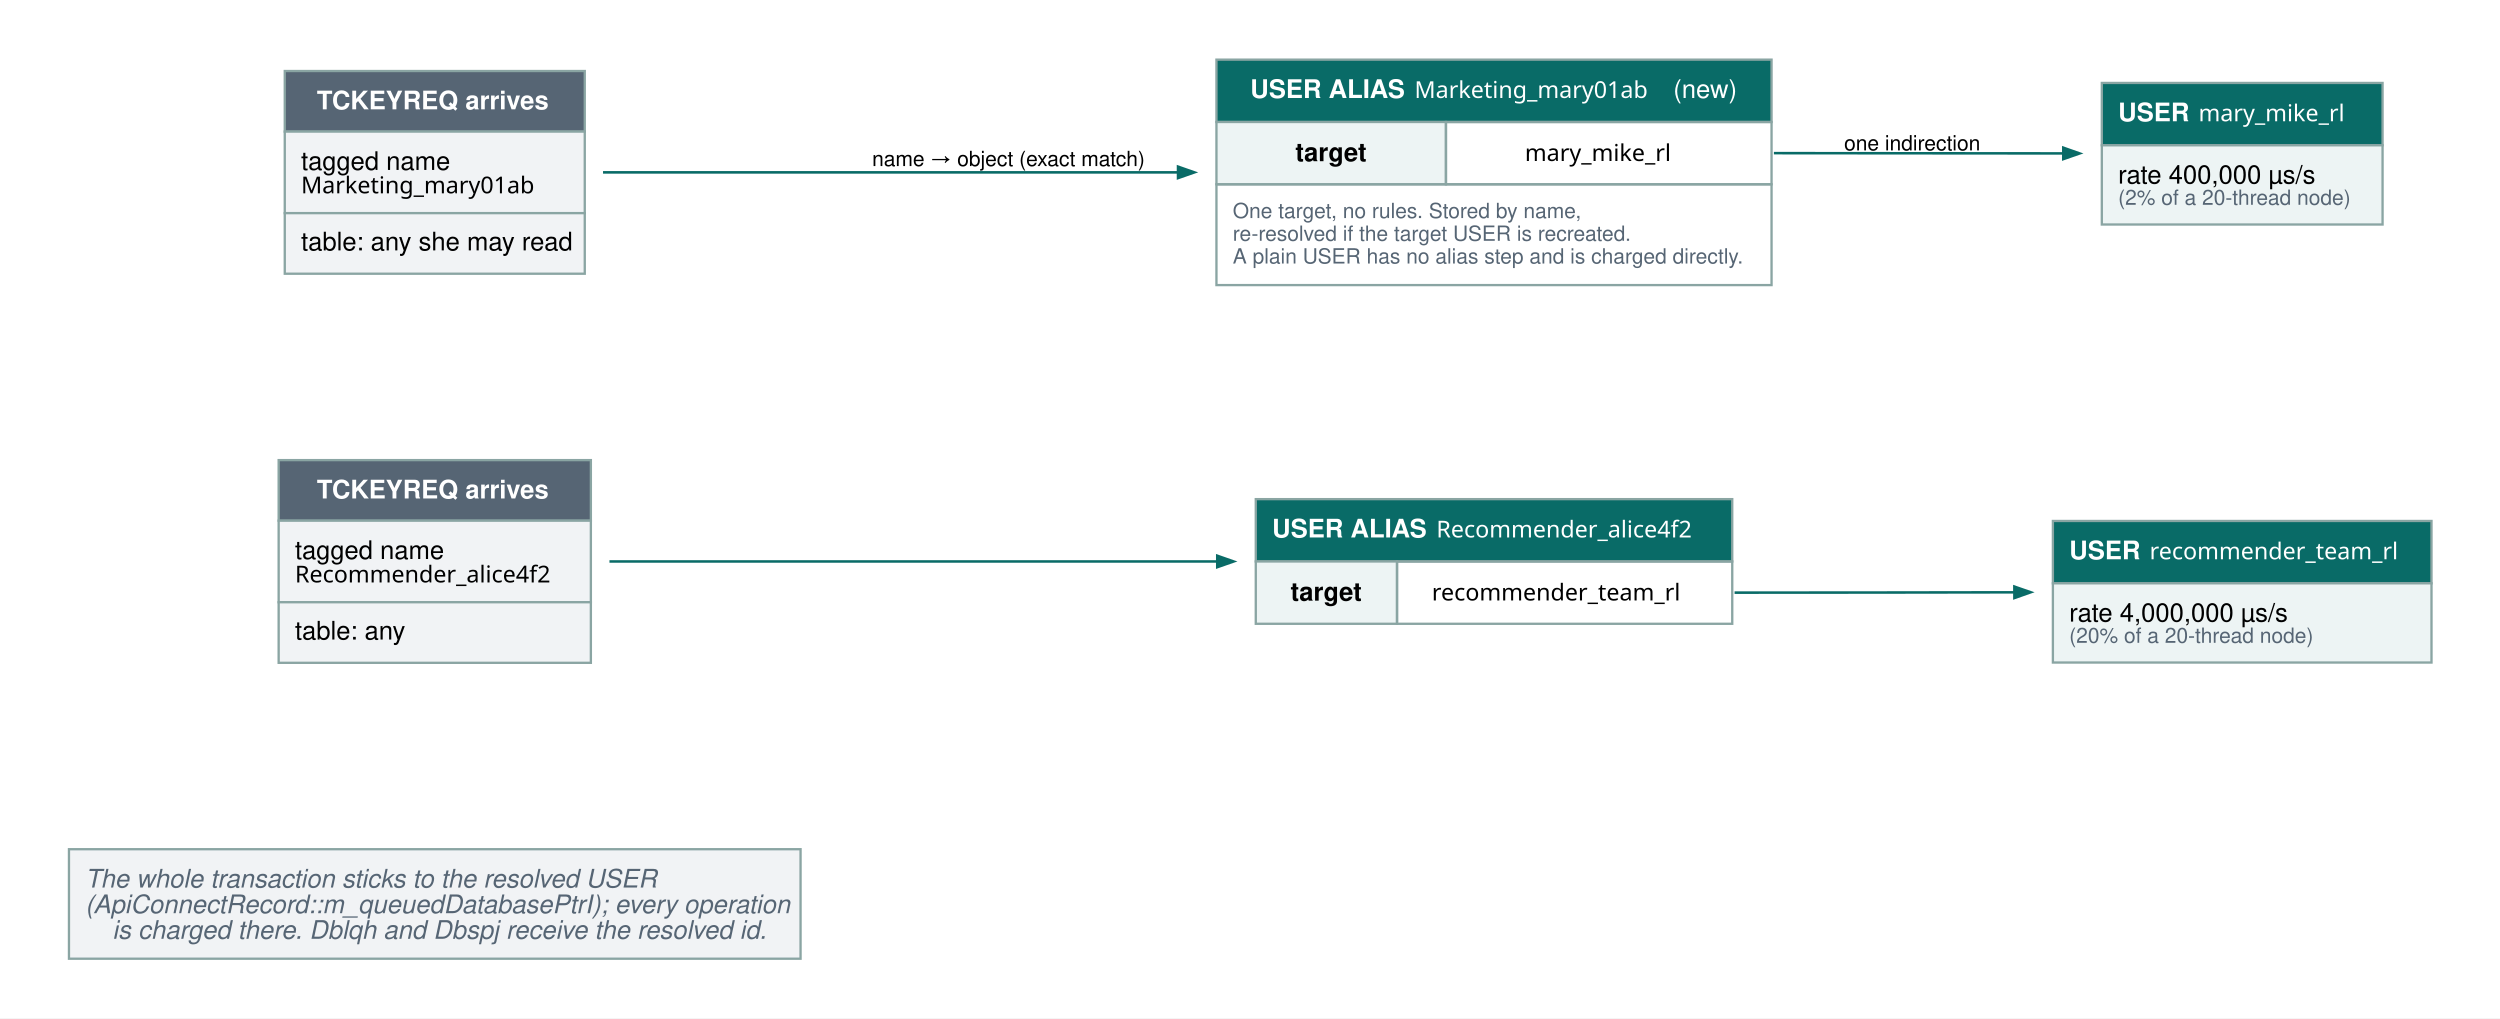
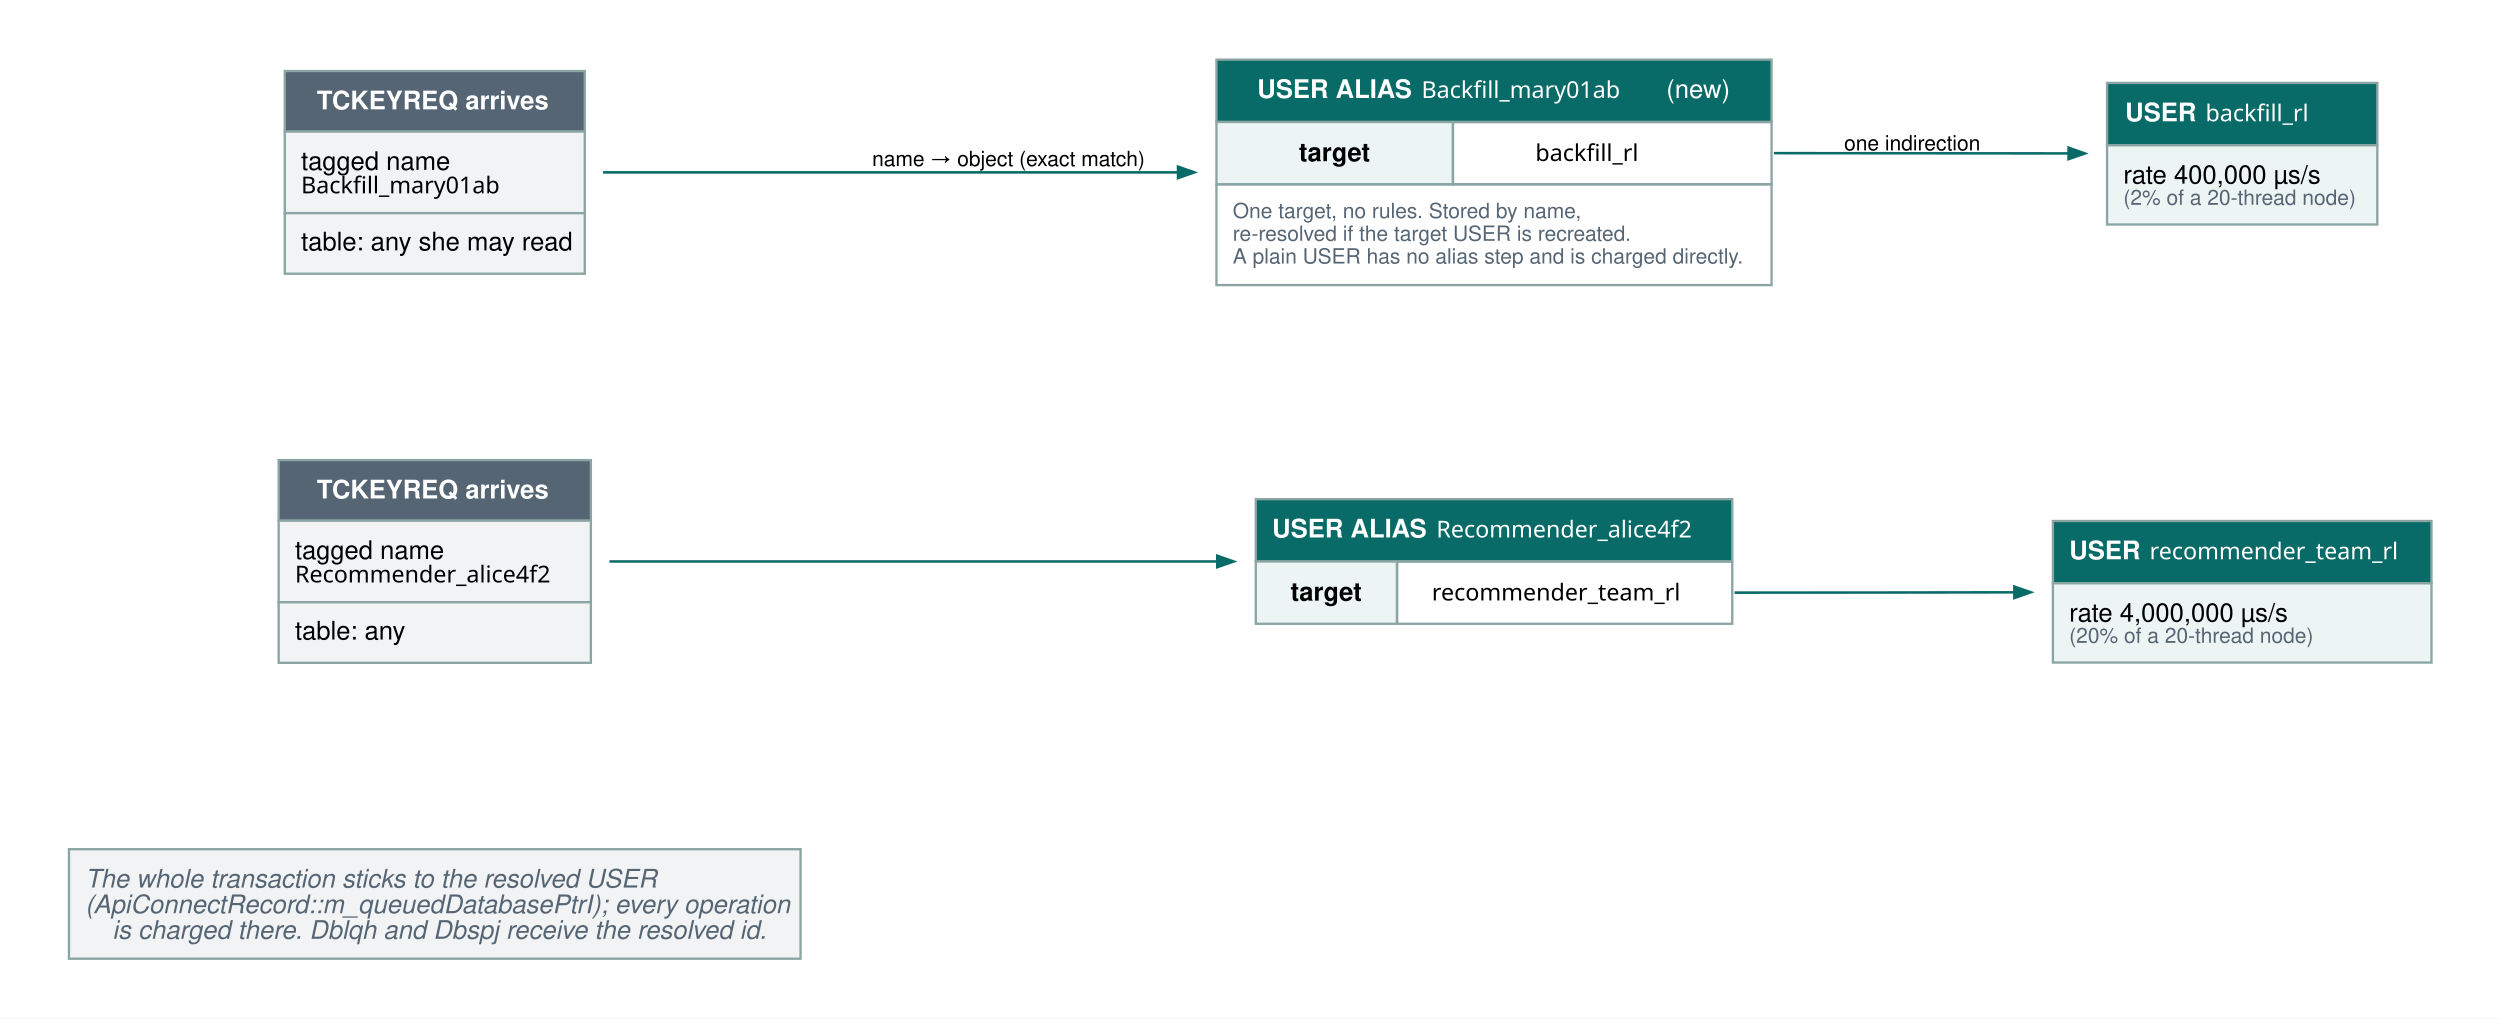
<svg xmlns="http://www.w3.org/2000/svg" width="1073pt" height="437pt" viewBox="0.00 0.00 1073.00 437.00">
  <g id="graph0" class="graph" transform="scale(1 1) rotate(0) translate(21.6 415.48)">
    <polygon fill="white" stroke="none" points="-21.6,21.6 -21.6,-415.48 1051.6,-415.48 1051.6,21.6 -21.6,21.6" />
    <g id="node1" class="node">
      <polygon fill="#566574" stroke="none" points="100.62,-359 100.62,-385 229.38,-385 229.38,-359 100.62,-359" />
      <polygon fill="none" stroke="#8aa5a3" points="100.62,-359 100.62,-385 229.38,-385 229.38,-359 100.62,-359" />
      <text xml:space="preserve" text-anchor="start" x="114.38" y="-368.55" font-family="Helvetica,sans-Serif" font-weight="bold" font-size="11.00" fill="white">TCKEYREQ arrives</text>
      <polygon fill="#f1f3f5" stroke="none" points="100.62,-324 100.62,-359 229.38,-359 229.38,-324 100.62,-324" />
      <polygon fill="none" stroke="#8aa5a3" points="100.62,-324 100.62,-359 229.38,-359 229.38,-324 100.62,-324" />
      <text xml:space="preserve" text-anchor="start" x="107.62" y="-342.55" font-family="Helvetica,sans-Serif" font-size="11.00">tagged name</text>
-       <text xml:space="preserve" text-anchor="start" x="107.62" y="-332.5" font-family="Menlo" font-size="10.00">Marketing_mary01ab</text>
+       <text xml:space="preserve" text-anchor="start" x="107.62" y="-332.5" font-family="Menlo" font-size="10.00">Backfill_mary01ab</text>
      <polygon fill="#f1f3f5" stroke="none" points="100.62,-298 100.62,-324 229.38,-324 229.38,-298 100.62,-298" />
      <polygon fill="none" stroke="#8aa5a3" points="100.62,-298 100.62,-324 229.38,-324 229.38,-298 100.62,-298" />
      <text xml:space="preserve" text-anchor="start" x="107.62" y="-308" font-family="Helvetica,sans-Serif" font-size="11.00">table: any she may read</text>
    </g>
    <g id="node2" class="node">
      <polygon fill="#096b67" stroke="none" points="500.5,-363.12 500.5,-389.88 738.75,-389.88 738.75,-363.12 500.5,-363.12" />
      <polygon fill="none" stroke="#8aa5a3" points="500.5,-363.12 500.5,-389.88 738.75,-389.88 738.75,-363.12 500.5,-363.12" />
-       <text xml:space="preserve" text-anchor="start" x="515" y="-373.43" font-family="Helvetica,sans-Serif" font-weight="bold" font-size="11.00" fill="white">USER ALIAS</text>
-       <text xml:space="preserve" text-anchor="start" x="582.5" y="-373.43" font-family="Helvetica,sans-Serif" font-size="11.00" fill="white"> </text>
-       <text xml:space="preserve" text-anchor="start" x="585.5" y="-373.43" font-family="Menlo" font-size="10.00" fill="white">Marketing_mary01ab</text>
-       <text xml:space="preserve" text-anchor="start" x="693.5" y="-373.43" font-family="Helvetica,sans-Serif" font-size="11.00" fill="white"> (new)</text>
-       <polygon fill="#edf4f4" stroke="none" points="500.5,-336.38 500.5,-363.12 599,-363.12 599,-336.38 500.5,-336.38" />
-       <polygon fill="none" stroke="#8aa5a3" points="500.5,-336.38 500.5,-363.12 599,-363.12 599,-336.38 500.5,-336.38" />
-       <text xml:space="preserve" text-anchor="start" x="534.38" y="-346.3" font-family="Helvetica,sans-Serif" font-weight="bold" font-size="11.00">target</text>
-       <polygon fill="none" stroke="#8aa5a3" points="599,-336.38 599,-363.12 738.75,-363.12 738.75,-336.38 599,-336.38" />
-       <text xml:space="preserve" text-anchor="start" x="632.88" y="-346.38" font-family="Menlo" font-size="10.00">mary_mike_rl</text>
+       <text xml:space="preserve" text-anchor="start" x="518" y="-373.43" font-family="Helvetica,sans-Serif" font-weight="bold" font-size="11.00" fill="white">USER ALIAS</text>
+       <text xml:space="preserve" text-anchor="start" x="585.5" y="-373.43" font-family="Helvetica,sans-Serif" font-size="11.00" fill="white"> </text>
+       <text xml:space="preserve" text-anchor="start" x="588.5" y="-373.43" font-family="Menlo" font-size="10.00" fill="white">Backfill_mary01ab</text>
+       <text xml:space="preserve" text-anchor="start" x="690.5" y="-373.43" font-family="Helvetica,sans-Serif" font-size="11.00" fill="white"> (new)</text>
+       <polygon fill="#edf4f4" stroke="none" points="500.5,-336.38 500.5,-363.12 602,-363.12 602,-336.38 500.5,-336.38" />
+       <polygon fill="none" stroke="#8aa5a3" points="500.5,-336.38 500.5,-363.12 602,-363.12 602,-336.38 500.5,-336.38" />
+       <text xml:space="preserve" text-anchor="start" x="535.88" y="-346.3" font-family="Helvetica,sans-Serif" font-weight="bold" font-size="11.00">target</text>
+       <polygon fill="none" stroke="#8aa5a3" points="602,-336.38 602,-363.12 738.75,-363.12 738.75,-336.38 602,-336.38" />
+       <text xml:space="preserve" text-anchor="start" x="637.38" y="-346.38" font-family="Menlo" font-size="10.00">backfill_rl</text>
      <polygon fill="none" stroke="#8aa5a3" points="500.5,-293.12 500.5,-336.38 738.75,-336.38 738.75,-293.12 500.5,-293.12" />
      <text xml:space="preserve" text-anchor="start" x="507.5" y="-321.88" font-family="Helvetica,sans-Serif" font-size="9.00" fill="#566574">One target, no rules. Stored by name,</text>
      <text xml:space="preserve" text-anchor="start" x="507.5" y="-312.12" font-family="Helvetica,sans-Serif" font-size="9.00" fill="#566574">re-resolved if the target USER is recreated.</text>
      <text xml:space="preserve" text-anchor="start" x="507.5" y="-302.38" font-family="Helvetica,sans-Serif" font-size="9.00" fill="#566574">A plain USER has no alias step and is charged directly.</text>
    </g>
    <g id="edge1" class="edge">
      <path fill="none" stroke="#096b67" stroke-width="1.1" d="M237.22,-341.5C303.29,-341.5 403.34,-341.5 484.39,-341.5" />
      <polygon fill="#096b67" stroke="#096b67" stroke-width="1.1" points="484.01,-343.95 491.01,-341.5 484.01,-339.05 484.01,-343.95" />
      <text xml:space="preserve" text-anchor="middle" x="411.25" y="-344.2" font-family="Helvetica,sans-Serif" font-size="9.00">name → object (exact match)</text>
    </g>
    <g id="node4" class="node">
      <polygon fill="#566574" stroke="none" points="98,-192 98,-218 232,-218 232,-192 98,-192" />
      <polygon fill="none" stroke="#8aa5a3" points="98,-192 98,-218 232,-218 232,-192 98,-192" />
      <text xml:space="preserve" text-anchor="start" x="114.38" y="-201.55" font-family="Helvetica,sans-Serif" font-weight="bold" font-size="11.00" fill="white">TCKEYREQ arrives</text>
      <polygon fill="#f1f3f5" stroke="none" points="98,-157 98,-192 232,-192 232,-157 98,-157" />
      <polygon fill="none" stroke="#8aa5a3" points="98,-157 98,-192 232,-192 232,-157 98,-157" />
      <text xml:space="preserve" text-anchor="start" x="105" y="-175.55" font-family="Helvetica,sans-Serif" font-size="11.00">tagged name</text>
      <text xml:space="preserve" text-anchor="start" x="105" y="-165.5" font-family="Menlo" font-size="10.00">Recommender_alice4f2</text>
      <polygon fill="#f1f3f5" stroke="none" points="98,-131 98,-157 232,-157 232,-131 98,-131" />
      <polygon fill="none" stroke="#8aa5a3" points="98,-131 98,-157 232,-157 232,-131 98,-131" />
      <text xml:space="preserve" text-anchor="start" x="105" y="-141" font-family="Helvetica,sans-Serif" font-size="11.00">table: any</text>
    </g>
    <g id="node3" class="node">
-       <polygon fill="#096b67" stroke="none" points="880.5,-353.12 880.5,-379.88 1001,-379.88 1001,-353.12 880.5,-353.12" />
-       <polygon fill="none" stroke="#8aa5a3" points="880.5,-353.12 880.5,-379.88 1001,-379.88 1001,-353.12 880.5,-353.12" />
-       <text xml:space="preserve" text-anchor="start" x="887.5" y="-363.43" font-family="Helvetica,sans-Serif" font-weight="bold" font-size="11.00" fill="white">USER</text>
-       <text xml:space="preserve" text-anchor="start" x="919" y="-363.43" font-family="Helvetica,sans-Serif" font-size="11.00" fill="white"> </text>
-       <text xml:space="preserve" text-anchor="start" x="922" y="-363.43" font-family="Menlo" font-size="10.00" fill="white">mary_mike_rl</text>
-       <polygon fill="#edf4f4" stroke="none" points="880.5,-319.12 880.5,-353.12 1001,-353.12 1001,-319.12 880.5,-319.12" />
-       <polygon fill="none" stroke="#8aa5a3" points="880.5,-319.12 880.5,-353.12 1001,-353.12 1001,-319.12 880.5,-319.12" />
-       <text xml:space="preserve" text-anchor="start" x="887.5" y="-336.68" font-family="Helvetica,sans-Serif" font-size="11.00">rate 400,000 µs/s</text>
-       <text xml:space="preserve" text-anchor="start" x="887.5" y="-327.57" font-family="Helvetica,sans-Serif" font-size="9.00" fill="#566574">(2% of a 20-thread node)</text>
+       <polygon fill="#096b67" stroke="none" points="882.75,-353.12 882.75,-379.88 998.75,-379.88 998.75,-353.12 882.75,-353.12" />
+       <polygon fill="none" stroke="#8aa5a3" points="882.75,-353.12 882.75,-379.88 998.75,-379.88 998.75,-353.12 882.75,-353.12" />
+       <text xml:space="preserve" text-anchor="start" x="890.5" y="-363.43" font-family="Helvetica,sans-Serif" font-weight="bold" font-size="11.00" fill="white">USER</text>
+       <text xml:space="preserve" text-anchor="start" x="922" y="-363.43" font-family="Helvetica,sans-Serif" font-size="11.00" fill="white"> </text>
+       <text xml:space="preserve" text-anchor="start" x="925" y="-363.43" font-family="Menlo" font-size="10.00" fill="white">backfill_rl</text>
+       <polygon fill="#edf4f4" stroke="none" points="882.75,-319.12 882.75,-353.12 998.75,-353.12 998.75,-319.12 882.75,-319.12" />
+       <polygon fill="none" stroke="#8aa5a3" points="882.75,-319.12 882.75,-353.12 998.75,-353.12 998.75,-319.12 882.75,-319.12" />
+       <text xml:space="preserve" text-anchor="start" x="889.75" y="-336.68" font-family="Helvetica,sans-Serif" font-size="11.00">rate 400,000 µs/s</text>
+       <text xml:space="preserve" text-anchor="start" x="889.75" y="-327.57" font-family="Helvetica,sans-Serif" font-size="9.00" fill="#566574">(2% of a 20-thread node)</text>
    </g>
    <g id="edge2" class="edge">
-       <path fill="none" stroke="#096b67" stroke-width="1.1" d="M739.75,-349.75C780.91,-349.75 826.83,-349.7 864.28,-349.64" />
-       <polygon fill="#096b67" stroke="#096b67" stroke-width="1.1" points="863.97,-352.09 870.96,-349.63 863.96,-347.19 863.97,-352.09" />
+       <path fill="none" stroke="#096b67" stroke-width="1.1" d="M739.75,-349.75C781.72,-349.75 828.63,-349.69 866.47,-349.64" />
+       <polygon fill="#096b67" stroke="#096b67" stroke-width="1.1" points="866.24,-352.09 873.23,-349.62 866.23,-347.19 866.24,-352.09" />
      <text xml:space="preserve" text-anchor="middle" x="799.12" y="-350.94" font-family="Helvetica,sans-Serif" font-size="9.00">one indirection</text>
    </g>
    <g id="node5" class="node">
      <polygon fill="#096b67" stroke="none" points="517.38,-174.5 517.38,-201.25 721.88,-201.25 721.88,-174.5 517.38,-174.5" />
      <polygon fill="none" stroke="#8aa5a3" points="517.38,-174.5 517.38,-201.25 721.88,-201.25 721.88,-174.5 517.38,-174.5" />
      <text xml:space="preserve" text-anchor="start" x="524.38" y="-184.8" font-family="Helvetica,sans-Serif" font-weight="bold" font-size="11.00" fill="white">USER ALIAS</text>
      <text xml:space="preserve" text-anchor="start" x="591.88" y="-184.8" font-family="Helvetica,sans-Serif" font-size="11.00" fill="white"> </text>
      <text xml:space="preserve" text-anchor="start" x="594.88" y="-184.8" font-family="Menlo" font-size="10.00" fill="white">Recommender_alice4f2</text>
      <polygon fill="#edf4f4" stroke="none" points="517.38,-147.75 517.38,-174.5 578,-174.5 578,-147.75 517.38,-147.75" />
      <polygon fill="none" stroke="#8aa5a3" points="517.38,-147.75 517.38,-174.5 578,-174.5 578,-147.75 517.38,-147.75" />
      <text xml:space="preserve" text-anchor="start" x="532.31" y="-157.68" font-family="Helvetica,sans-Serif" font-weight="bold" font-size="11.00">target</text>
      <polygon fill="none" stroke="#8aa5a3" points="578,-147.75 578,-174.5 721.88,-174.5 721.88,-147.75 578,-147.75" />
      <text xml:space="preserve" text-anchor="start" x="592.94" y="-157.75" font-family="Menlo" font-size="10.00">recommender_team_rl</text>
    </g>
    <g id="edge3" class="edge">
      <path fill="none" stroke="#096b67" stroke-width="1.1" d="M239.98,-174.5C310.67,-174.5 418.37,-174.5 500.85,-174.5" />
      <polygon fill="#096b67" stroke="#096b67" stroke-width="1.1" points="500.85,-176.95 507.85,-174.5 500.85,-172.05 500.85,-176.95" />
    </g>
    <g id="node7" class="node">
      <polygon fill="#f1f3f5" stroke="none" points="8,-4 8,-51 322,-51 322,-4 8,-4" />
      <polygon fill="none" stroke="#8aa5a3" points="8,-4 8,-51 322,-51 322,-4 8,-4" />
      <text xml:space="preserve" text-anchor="start" x="15" y="-34.55" font-family="Helvetica,sans-Serif" font-style="italic" font-size="11.00" fill="#566574">The whole transaction sticks to the resolved USER</text>
      <text xml:space="preserve" text-anchor="start" x="15" y="-23.55" font-family="Helvetica,sans-Serif" font-style="italic" font-size="11.00" fill="#566574">(ApiConnectRecord::m_queuedDatabasePtrI); every operation</text>
      <text xml:space="preserve" text-anchor="start" x="26.62" y="-12.55" font-family="Helvetica,sans-Serif" font-style="italic" font-size="11.00" fill="#566574">is charged there. Dblqh and Dbspj receive the resolved id.</text>
    </g>
    <g id="node6" class="node">
      <polygon fill="#096b67" stroke="none" points="859.5,-165.12 859.5,-191.88 1022,-191.88 1022,-165.12 859.5,-165.12" />
      <polygon fill="none" stroke="#8aa5a3" points="859.5,-165.12 859.5,-191.88 1022,-191.88 1022,-165.12 859.5,-165.12" />
      <text xml:space="preserve" text-anchor="start" x="866.5" y="-175.43" font-family="Helvetica,sans-Serif" font-weight="bold" font-size="11.00" fill="white">USER</text>
      <text xml:space="preserve" text-anchor="start" x="898" y="-175.43" font-family="Helvetica,sans-Serif" font-size="11.00" fill="white"> </text>
      <text xml:space="preserve" text-anchor="start" x="901" y="-175.43" font-family="Menlo" font-size="10.00" fill="white">recommender_team_rl</text>
      <polygon fill="#edf4f4" stroke="none" points="859.5,-131.12 859.5,-165.12 1022,-165.12 1022,-131.12 859.5,-131.12" />
      <polygon fill="none" stroke="#8aa5a3" points="859.5,-131.12 859.5,-165.12 1022,-165.12 1022,-131.12 859.5,-131.12" />
      <text xml:space="preserve" text-anchor="start" x="866.5" y="-148.68" font-family="Helvetica,sans-Serif" font-size="11.00">rate 4,000,000 µs/s</text>
      <text xml:space="preserve" text-anchor="start" x="866.5" y="-139.58" font-family="Helvetica,sans-Serif" font-size="9.00" fill="#566574">(20% of a 20-thread node)</text>
    </g>
    <g id="edge4" class="edge">
      <path fill="none" stroke="#096b67" stroke-width="1.1" d="M722.88,-161.12C762.26,-161.12 805.66,-161.19 843.22,-161.26" />
      <polygon fill="#096b67" stroke="#096b67" stroke-width="1.1" points="842.97,-163.71 849.98,-161.28 842.98,-158.81 842.97,-163.71" />
    </g>
  </g>
</svg>
